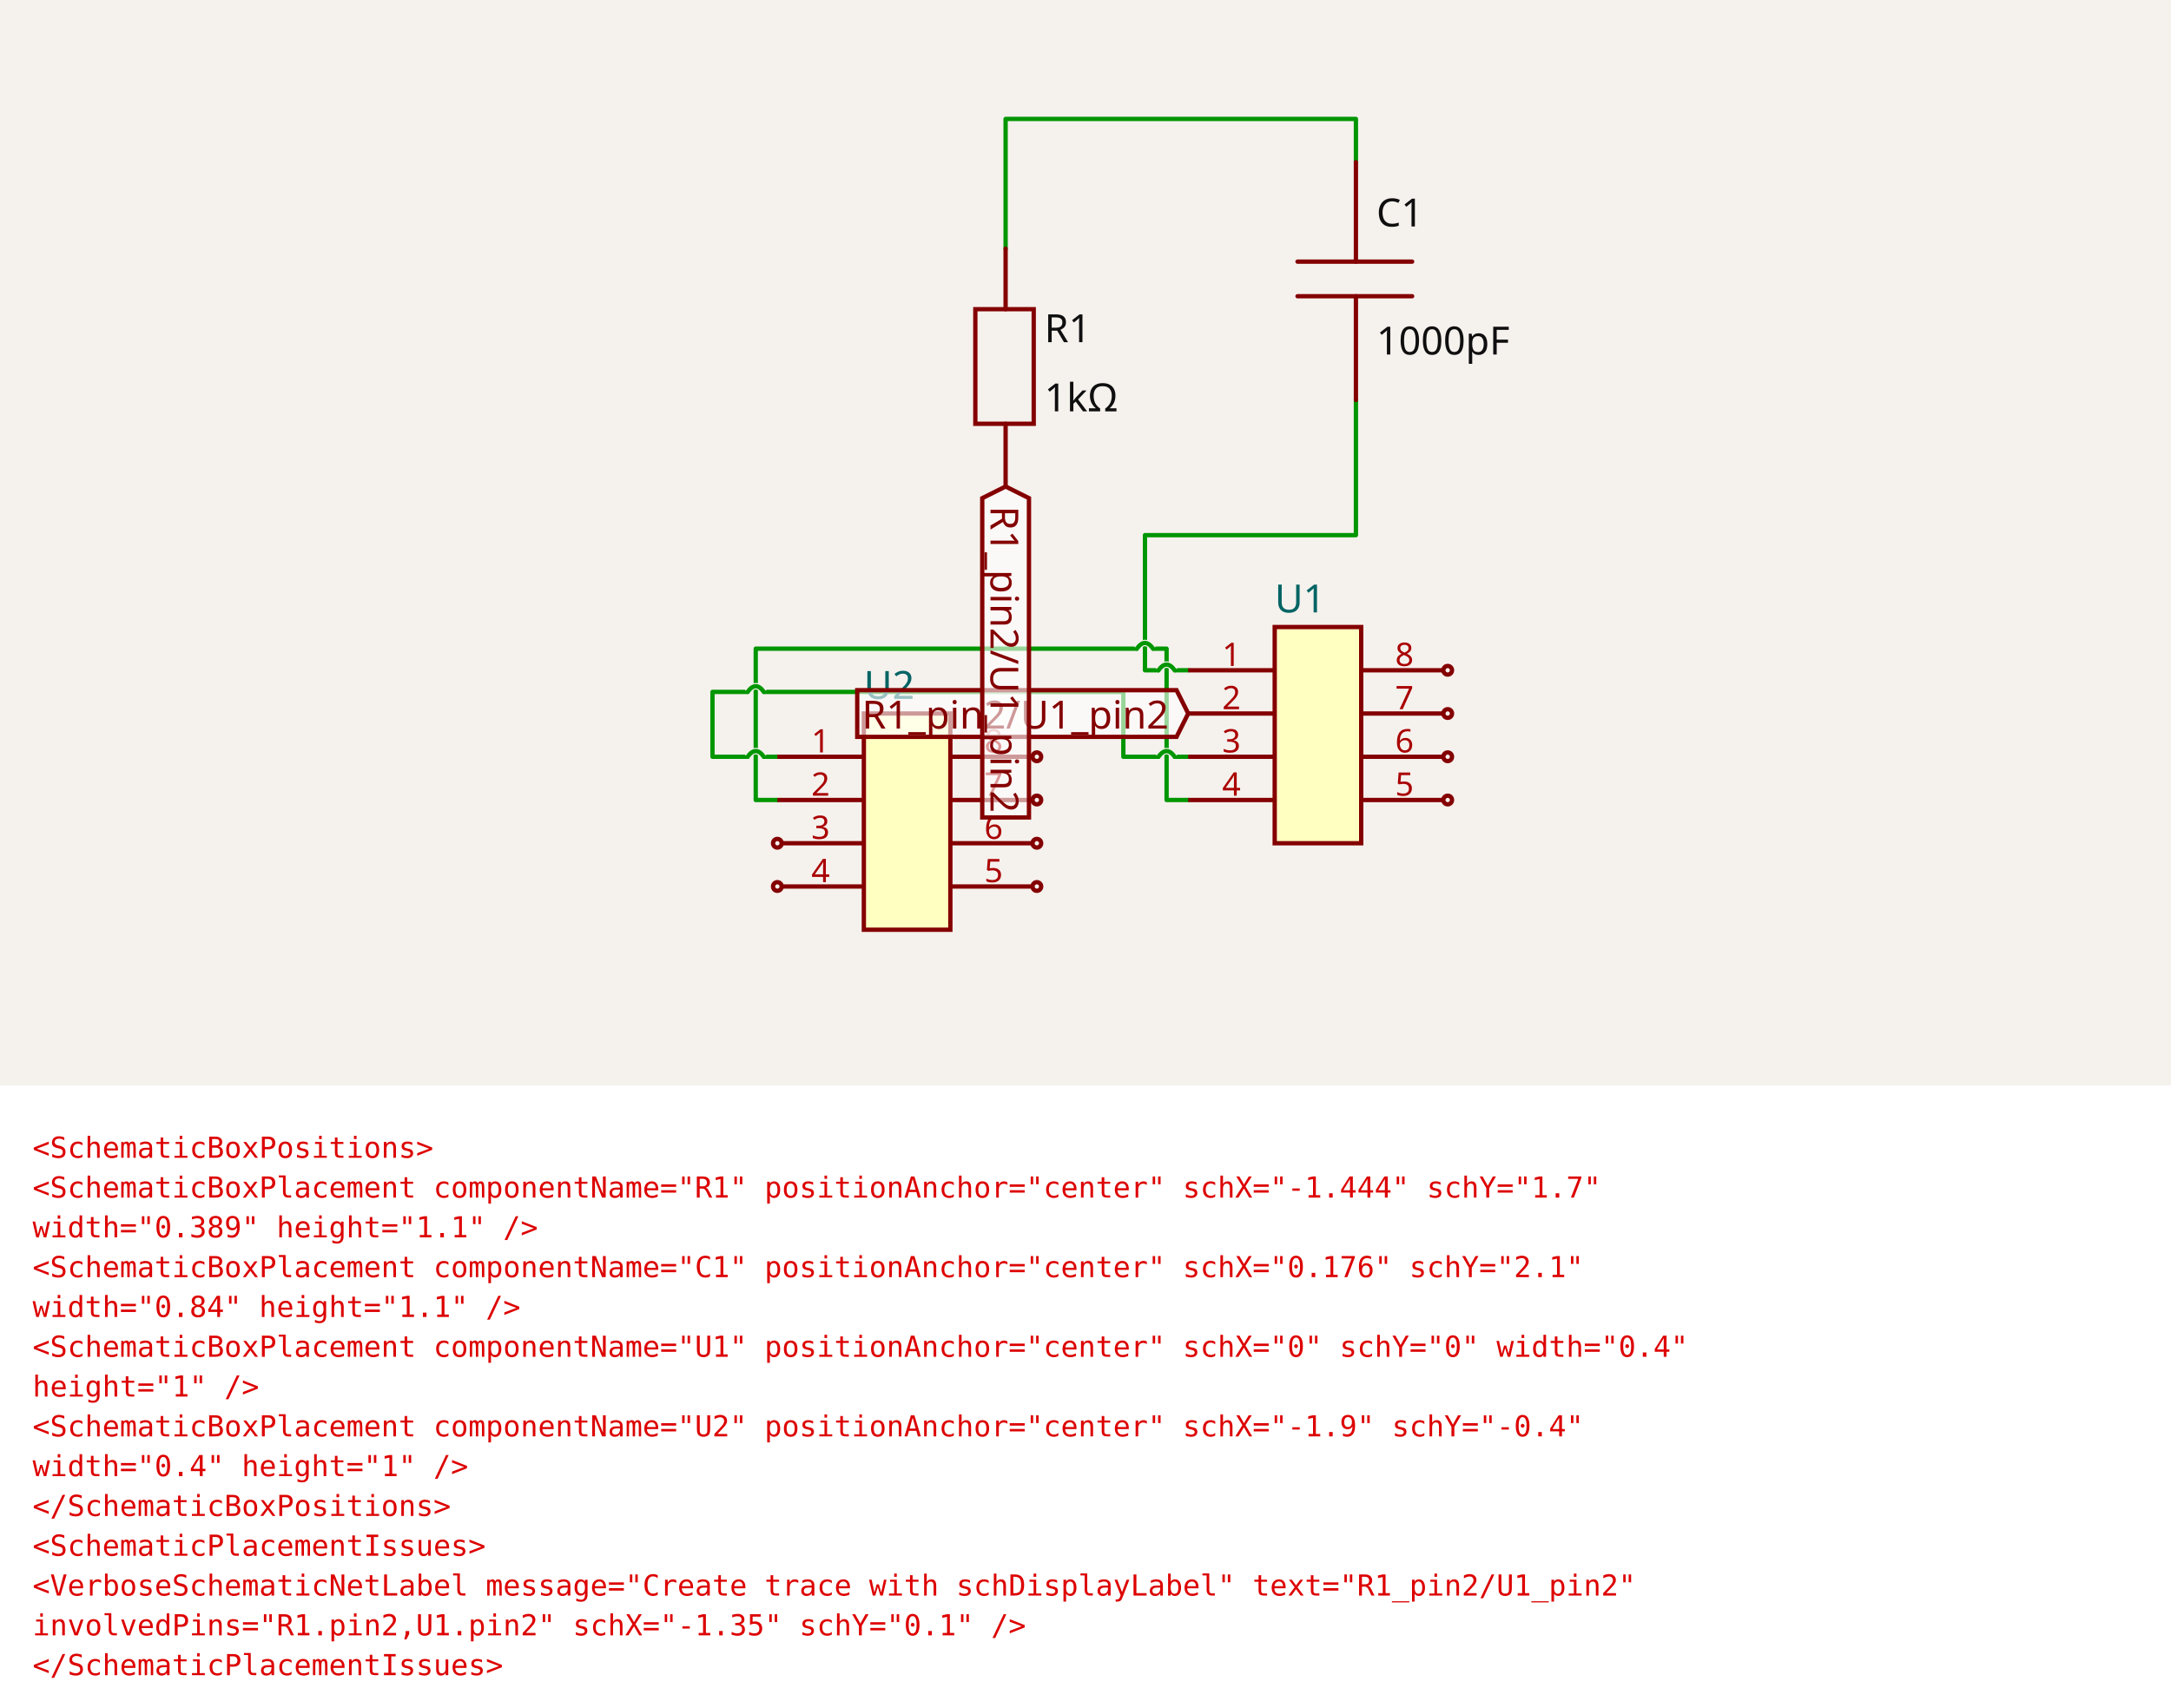
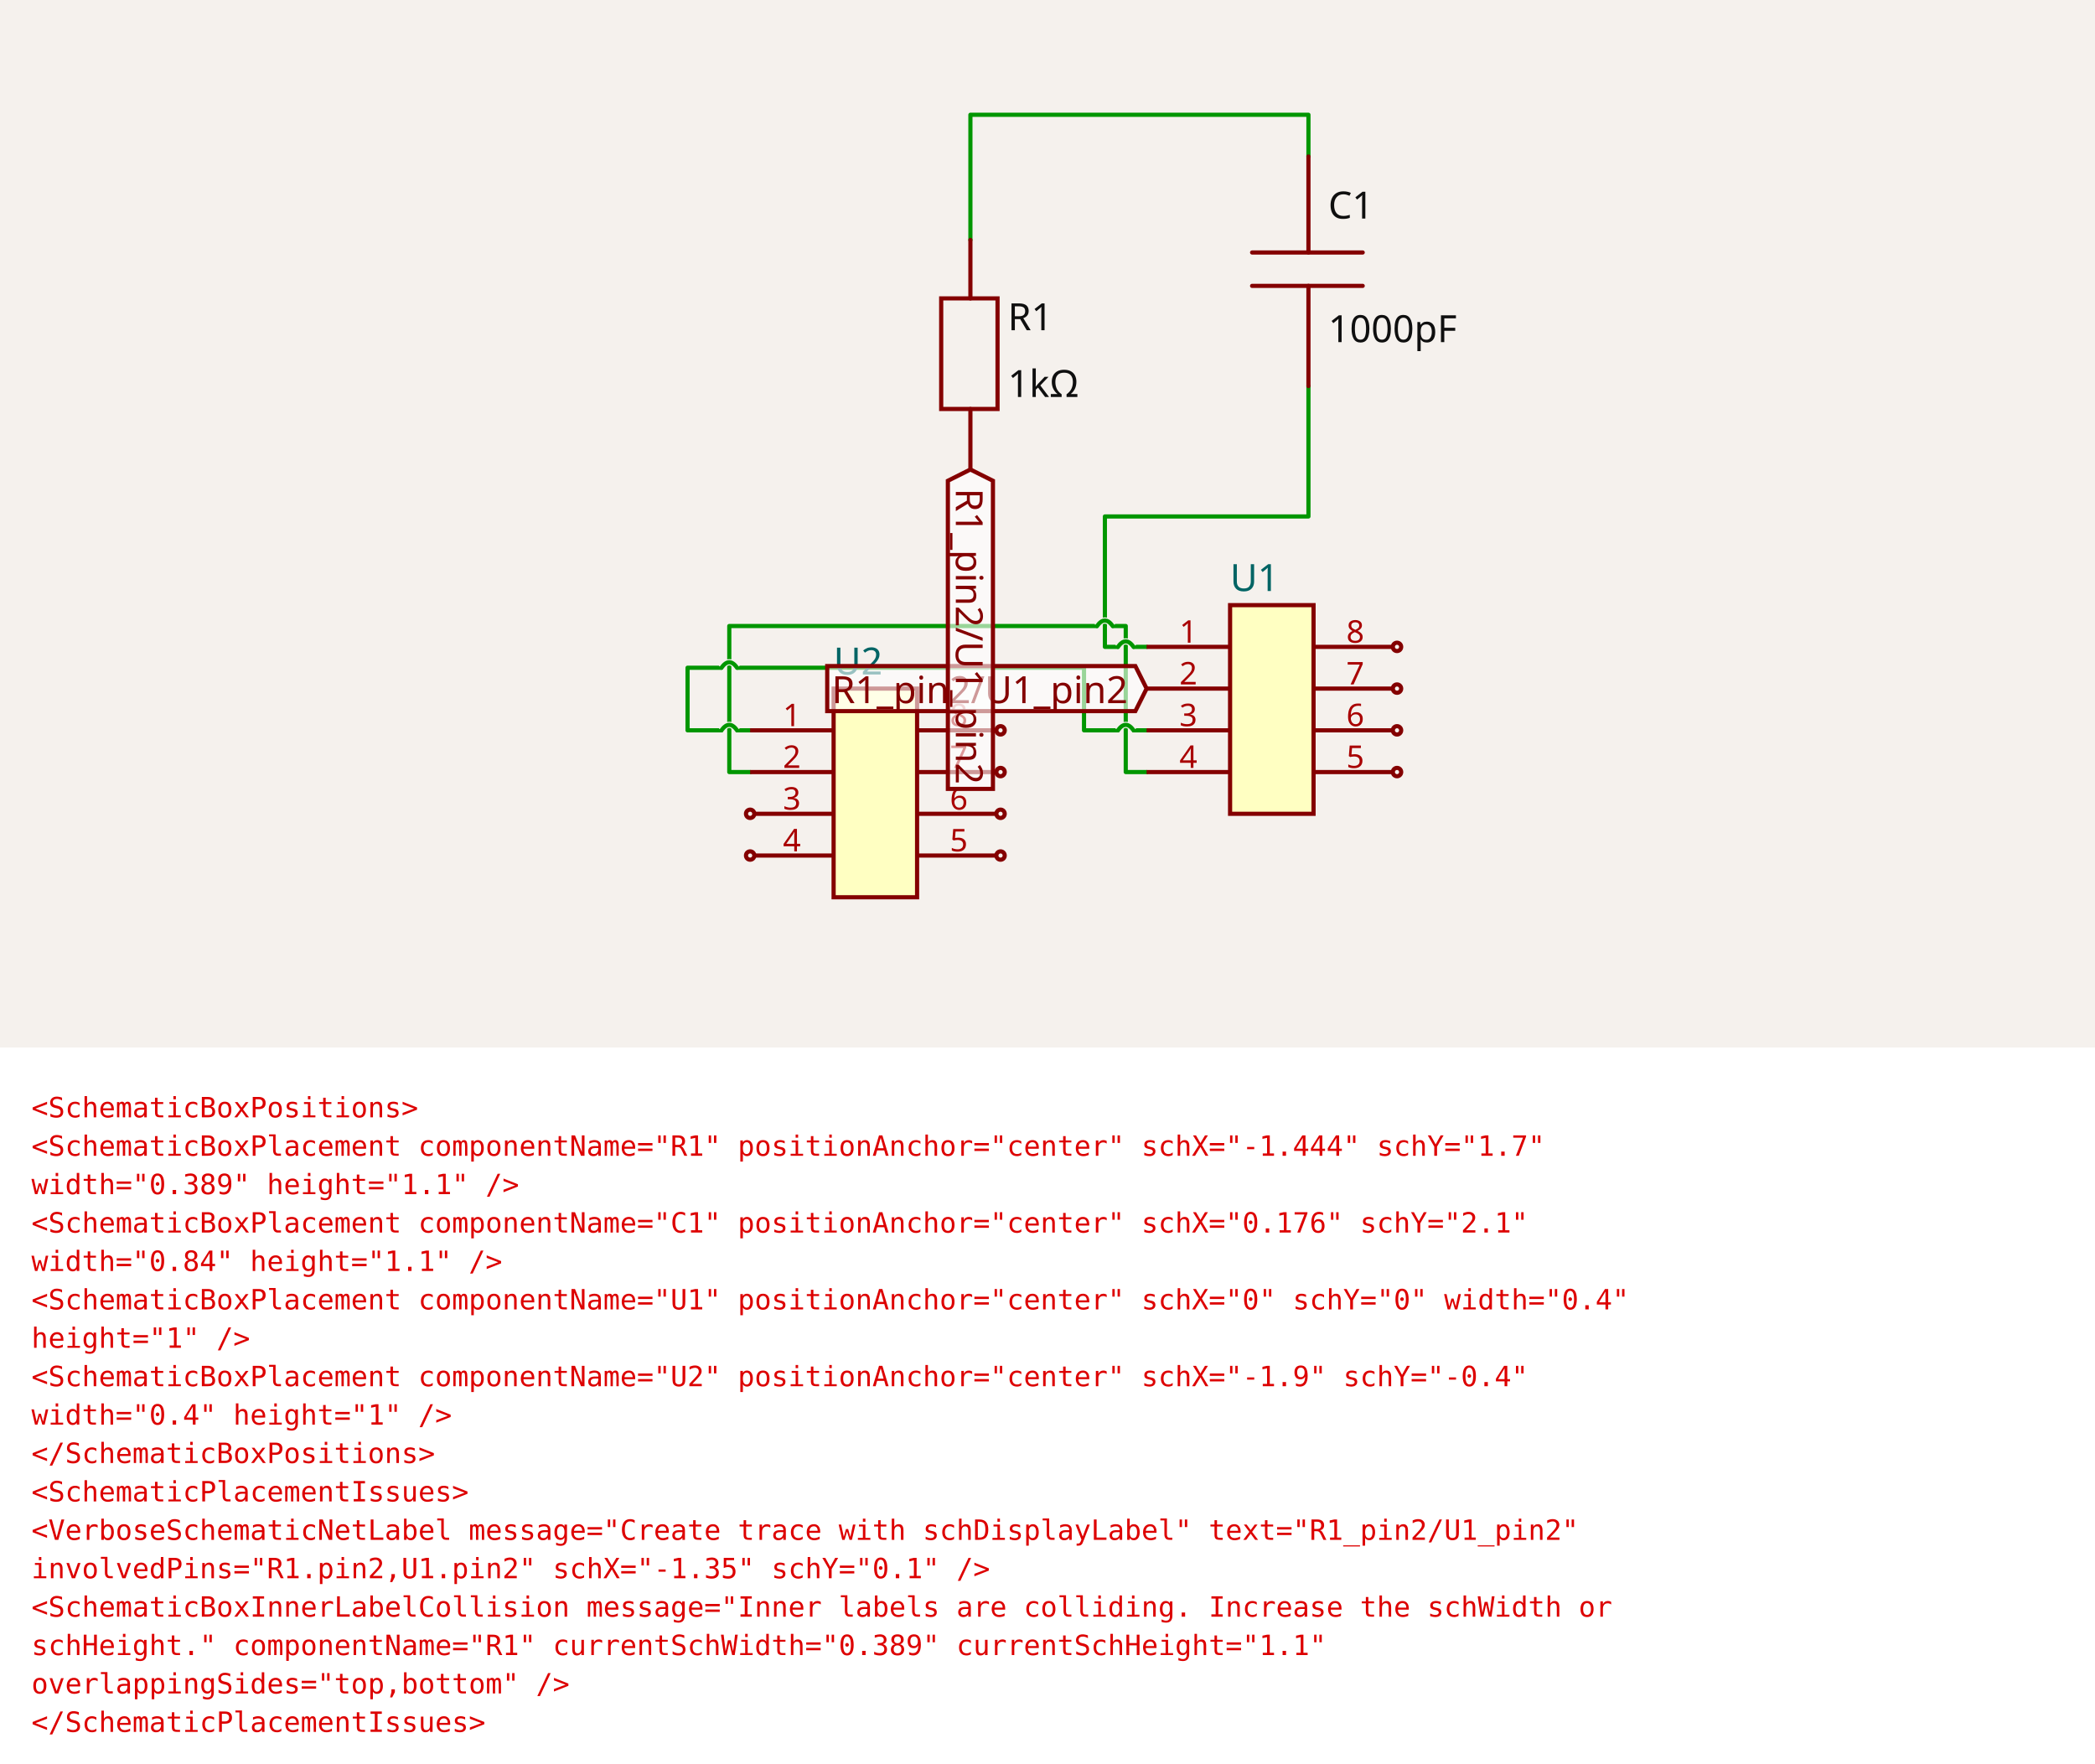
- <svg xmlns="http://www.w3.org/2000/svg" width="1200" height="944" viewBox="0 0 1200 944" role="img" aria-label="schematic analysis fixture">
+ <svg xmlns="http://www.w3.org/2000/svg" width="1200" height="1010" viewBox="0 0 1200 1010" role="img" aria-label="schematic analysis fixture">
  <g transform="translate(0, 0)">
    <style>
              .boundary { fill: rgb(245, 241, 237); }
              .schematic-boundary { fill: none; stroke: #fff; }
              .component { fill: none; stroke: rgb(132, 0, 0); }
              .chip { fill: rgb(255, 255, 194); stroke: rgb(132, 0, 0); }
              .component-pin { fill: none; stroke: rgb(132, 0, 0); }
              /* Basic per-trace hover fallback */
              .trace:hover {
                filter: invert(1);
              }
              .trace:hover .trace-crossing-outline {
                opacity: 0;
              }
              .trace:hover .trace-junction {
                filter: invert(1);
              }
              /* Net-hover highlighting: when a trace or its overlays are hovered,
                 invert color for all traces (base + overlays) sharing the same
                 subcircuit connectivity key. Also hide crossing outline during hover. */
-               svg:has(:is(g.trace[data-subcircuit-connectivity-map-key="unnamedsubcircuit80_connectivity_net0"], g.trace-overlays[data-subcircuit-connectivity-map-key="unnamedsubcircuit80_connectivity_net0"]):hover) :is(g.trace[data-subcircuit-connectivity-map-key="unnamedsubcircuit80_connectivity_net0"], g.trace-overlays[data-subcircuit-connectivity-map-key="unnamedsubcircuit80_connectivity_net0"]) { filter: invert(1); }
- svg:has(:is(g.trace[data-subcircuit-connectivity-map-key="unnamedsubcircuit80_connectivity_net0"], g.trace-overlays[data-subcircuit-connectivity-map-key="unnamedsubcircuit80_connectivity_net0"]):hover) g.trace-overlays[data-subcircuit-connectivity-map-key="unnamedsubcircuit80_connectivity_net0"] .trace-crossing-outline { opacity: 0; }
- svg:has(:is(g.trace[data-subcircuit-connectivity-map-key="unnamedsubcircuit80_connectivity_net1"], g.trace-overlays[data-subcircuit-connectivity-map-key="unnamedsubcircuit80_connectivity_net1"]):hover) :is(g.trace[data-subcircuit-connectivity-map-key="unnamedsubcircuit80_connectivity_net1"], g.trace-overlays[data-subcircuit-connectivity-map-key="unnamedsubcircuit80_connectivity_net1"]) { filter: invert(1); }
- svg:has(:is(g.trace[data-subcircuit-connectivity-map-key="unnamedsubcircuit80_connectivity_net1"], g.trace-overlays[data-subcircuit-connectivity-map-key="unnamedsubcircuit80_connectivity_net1"]):hover) g.trace-overlays[data-subcircuit-connectivity-map-key="unnamedsubcircuit80_connectivity_net1"] .trace-crossing-outline { opacity: 0; }
- svg:has(:is(g.trace[data-subcircuit-connectivity-map-key="unnamedsubcircuit80_connectivity_net3"], g.trace-overlays[data-subcircuit-connectivity-map-key="unnamedsubcircuit80_connectivity_net3"]):hover) :is(g.trace[data-subcircuit-connectivity-map-key="unnamedsubcircuit80_connectivity_net3"], g.trace-overlays[data-subcircuit-connectivity-map-key="unnamedsubcircuit80_connectivity_net3"]) { filter: invert(1); }
- svg:has(:is(g.trace[data-subcircuit-connectivity-map-key="unnamedsubcircuit80_connectivity_net3"], g.trace-overlays[data-subcircuit-connectivity-map-key="unnamedsubcircuit80_connectivity_net3"]):hover) g.trace-overlays[data-subcircuit-connectivity-map-key="unnamedsubcircuit80_connectivity_net3"] .trace-crossing-outline { opacity: 0; }
- svg:has(:is(g.trace[data-subcircuit-connectivity-map-key="unnamedsubcircuit80_connectivity_net4"], g.trace-overlays[data-subcircuit-connectivity-map-key="unnamedsubcircuit80_connectivity_net4"]):hover) :is(g.trace[data-subcircuit-connectivity-map-key="unnamedsubcircuit80_connectivity_net4"], g.trace-overlays[data-subcircuit-connectivity-map-key="unnamedsubcircuit80_connectivity_net4"]) { filter: invert(1); }
- svg:has(:is(g.trace[data-subcircuit-connectivity-map-key="unnamedsubcircuit80_connectivity_net4"], g.trace-overlays[data-subcircuit-connectivity-map-key="unnamedsubcircuit80_connectivity_net4"]):hover) g.trace-overlays[data-subcircuit-connectivity-map-key="unnamedsubcircuit80_connectivity_net4"] .trace-crossing-outline { opacity: 0; }
+               svg:has(:is(g.trace[data-subcircuit-connectivity-map-key="unnamedsubcircuit549_connectivity_net0"], g.trace-overlays[data-subcircuit-connectivity-map-key="unnamedsubcircuit549_connectivity_net0"]):hover) :is(g.trace[data-subcircuit-connectivity-map-key="unnamedsubcircuit549_connectivity_net0"], g.trace-overlays[data-subcircuit-connectivity-map-key="unnamedsubcircuit549_connectivity_net0"]) { filter: invert(1); }
+ svg:has(:is(g.trace[data-subcircuit-connectivity-map-key="unnamedsubcircuit549_connectivity_net0"], g.trace-overlays[data-subcircuit-connectivity-map-key="unnamedsubcircuit549_connectivity_net0"]):hover) g.trace-overlays[data-subcircuit-connectivity-map-key="unnamedsubcircuit549_connectivity_net0"] .trace-crossing-outline { opacity: 0; }
+ svg:has(:is(g.trace[data-subcircuit-connectivity-map-key="unnamedsubcircuit549_connectivity_net1"], g.trace-overlays[data-subcircuit-connectivity-map-key="unnamedsubcircuit549_connectivity_net1"]):hover) :is(g.trace[data-subcircuit-connectivity-map-key="unnamedsubcircuit549_connectivity_net1"], g.trace-overlays[data-subcircuit-connectivity-map-key="unnamedsubcircuit549_connectivity_net1"]) { filter: invert(1); }
+ svg:has(:is(g.trace[data-subcircuit-connectivity-map-key="unnamedsubcircuit549_connectivity_net1"], g.trace-overlays[data-subcircuit-connectivity-map-key="unnamedsubcircuit549_connectivity_net1"]):hover) g.trace-overlays[data-subcircuit-connectivity-map-key="unnamedsubcircuit549_connectivity_net1"] .trace-crossing-outline { opacity: 0; }
+ svg:has(:is(g.trace[data-subcircuit-connectivity-map-key="unnamedsubcircuit549_connectivity_net3"], g.trace-overlays[data-subcircuit-connectivity-map-key="unnamedsubcircuit549_connectivity_net3"]):hover) :is(g.trace[data-subcircuit-connectivity-map-key="unnamedsubcircuit549_connectivity_net3"], g.trace-overlays[data-subcircuit-connectivity-map-key="unnamedsubcircuit549_connectivity_net3"]) { filter: invert(1); }
+ svg:has(:is(g.trace[data-subcircuit-connectivity-map-key="unnamedsubcircuit549_connectivity_net3"], g.trace-overlays[data-subcircuit-connectivity-map-key="unnamedsubcircuit549_connectivity_net3"]):hover) g.trace-overlays[data-subcircuit-connectivity-map-key="unnamedsubcircuit549_connectivity_net3"] .trace-crossing-outline { opacity: 0; }
+ svg:has(:is(g.trace[data-subcircuit-connectivity-map-key="unnamedsubcircuit549_connectivity_net4"], g.trace-overlays[data-subcircuit-connectivity-map-key="unnamedsubcircuit549_connectivity_net4"]):hover) :is(g.trace[data-subcircuit-connectivity-map-key="unnamedsubcircuit549_connectivity_net4"], g.trace-overlays[data-subcircuit-connectivity-map-key="unnamedsubcircuit549_connectivity_net4"]) { filter: invert(1); }
+ svg:has(:is(g.trace[data-subcircuit-connectivity-map-key="unnamedsubcircuit549_connectivity_net4"], g.trace-overlays[data-subcircuit-connectivity-map-key="unnamedsubcircuit549_connectivity_net4"]):hover) g.trace-overlays[data-subcircuit-connectivity-map-key="unnamedsubcircuit549_connectivity_net4"] .trace-crossing-outline { opacity: 0; }
              .text { font-family: sans-serif; fill: rgb(0, 150, 0); }
              .pin-number { fill: rgb(169, 0, 0); }
              .port-label { fill: rgb(0, 100, 100); }
              .component-name { fill: rgb(0, 100, 100); }
            </style>
    <rect class="boundary" x="0" y="0" width="1200" height="600" />
-     <g class="trace" data-layer="base" data-circuit-json-type="schematic_trace" data-schematic-trace-id="schematic_trace_0" data-subcircuit-connectivity-map-key="unnamedsubcircuit80_connectivity_net0">
+     <g class="trace" data-layer="base" data-circuit-json-type="schematic_trace" data-schematic-trace-id="schematic_trace_0" data-subcircuit-connectivity-map-key="unnamedsubcircuit549_connectivity_net0">
      <path d="M 749.467 89.641 L 749.467 65.737 L 555.842 65.737 L 555.842 137.45" class="trace-invisible-hover-outline" stroke="rgb(0, 150, 0)" fill="none" stroke-width="19.124px" stroke-linecap="round" opacity="0" stroke-linejoin="round" />
      <path d="M 749.467 89.641 L 749.467 65.737 L 555.842 65.737 L 555.842 137.45" stroke="rgb(0, 150, 0)" fill="none" stroke-width="2.39px" stroke-linecap="round" stroke-linejoin="round" />
    </g>
-     <g class="trace" data-layer="base" data-circuit-json-type="schematic_trace" data-schematic-trace-id="schematic_trace_1" data-subcircuit-connectivity-map-key="unnamedsubcircuit80_connectivity_net1">
+     <g class="trace" data-layer="base" data-circuit-json-type="schematic_trace" data-schematic-trace-id="schematic_trace_1" data-subcircuit-connectivity-map-key="unnamedsubcircuit549_connectivity_net1">
      <path d="M 656.773 370.518 L 649.303 370.518M 640.339 370.518 L 632.869 370.518 L 632.869 295.817 L 749.467 295.817 L 749.467 221.116" class="trace-invisible-hover-outline" stroke="rgb(0, 150, 0)" fill="none" stroke-width="19.124px" stroke-linecap="round" opacity="0" stroke-linejoin="round" />
      <path d="M 656.773 370.518 L 649.303 370.518M 640.339 370.518 L 632.869 370.518 L 632.869 295.817 L 749.467 295.817 L 749.467 221.116" stroke="rgb(0, 150, 0)" fill="none" stroke-width="2.39px" stroke-linecap="round" stroke-linejoin="round" />
    </g>
-     <g class="trace" data-layer="base" data-circuit-json-type="schematic_trace" data-schematic-trace-id="schematic_trace_2" data-subcircuit-connectivity-map-key="unnamedsubcircuit80_connectivity_net3">
+     <g class="trace" data-layer="base" data-circuit-json-type="schematic_trace" data-schematic-trace-id="schematic_trace_2" data-subcircuit-connectivity-map-key="unnamedsubcircuit549_connectivity_net3">
      <path d="M 429.681 418.327 L 422.211 418.327M 413.247 418.327 L 393.825 418.327 L 393.825 382.47 L 413.247 382.47M 422.211 382.47 L 620.916 382.47 L 620.916 418.327 L 640.339 418.327M 649.303 418.327 L 656.773 418.327" class="trace-invisible-hover-outline" stroke="rgb(0, 150, 0)" fill="none" stroke-width="19.124px" stroke-linecap="round" opacity="0" stroke-linejoin="round" />
      <path d="M 429.681 418.327 L 422.211 418.327M 413.247 418.327 L 393.825 418.327 L 393.825 382.47 L 413.247 382.47M 422.211 382.47 L 620.916 382.47 L 620.916 418.327 L 640.339 418.327M 649.303 418.327 L 656.773 418.327" stroke="rgb(0, 150, 0)" fill="none" stroke-width="2.39px" stroke-linecap="round" stroke-linejoin="round" />
    </g>
-     <g class="trace" data-layer="base" data-circuit-json-type="schematic_trace" data-schematic-trace-id="schematic_trace_3" data-subcircuit-connectivity-map-key="unnamedsubcircuit80_connectivity_net4">
+     <g class="trace" data-layer="base" data-circuit-json-type="schematic_trace" data-schematic-trace-id="schematic_trace_3" data-subcircuit-connectivity-map-key="unnamedsubcircuit549_connectivity_net4">
      <path d="M 429.681 442.231 L 417.729 442.231 L 417.729 358.566 L 628.386 358.566M 637.351 358.566 L 644.821 358.566 L 644.821 442.231 L 656.773 442.231" class="trace-invisible-hover-outline" stroke="rgb(0, 150, 0)" fill="none" stroke-width="19.124px" stroke-linecap="round" opacity="0" stroke-linejoin="round" />
      <path d="M 429.681 442.231 L 417.729 442.231 L 417.729 358.566 L 628.386 358.566M 637.351 358.566 L 644.821 358.566 L 644.821 442.231 L 656.773 442.231" stroke="rgb(0, 150, 0)" fill="none" stroke-width="2.39px" stroke-linecap="round" stroke-linejoin="round" />
    </g>
-     <g class="trace-overlays" data-layer="overlay" data-circuit-json-type="schematic_trace" data-schematic-trace-id="schematic_trace_0" data-subcircuit-connectivity-map-key="unnamedsubcircuit80_connectivity_net0" />
-     <g class="trace-overlays" data-layer="overlay" data-circuit-json-type="schematic_trace" data-schematic-trace-id="schematic_trace_1" data-subcircuit-connectivity-map-key="unnamedsubcircuit80_connectivity_net1">
+     <g class="trace-overlays" data-layer="overlay" data-circuit-json-type="schematic_trace" data-schematic-trace-id="schematic_trace_0" data-subcircuit-connectivity-map-key="unnamedsubcircuit549_connectivity_net0" />
+     <g class="trace-overlays" data-layer="overlay" data-circuit-json-type="schematic_trace" data-schematic-trace-id="schematic_trace_1" data-subcircuit-connectivity-map-key="unnamedsubcircuit549_connectivity_net1">
      <path class="trace-crossing-outline" d="M 649.303 370.518 Q 644.821 364.243 640.339 370.518" stroke="rgb(245, 241, 237)" fill="none" stroke-width="3.586px" stroke-linecap="butt" />
      <path d="M 649.303 370.518 Q 644.821 364.243 640.339 370.518" stroke="rgb(0, 150, 0)" fill="none" stroke-width="2.39px" stroke-linecap="round" />
    </g>
-     <g class="trace-overlays" data-layer="overlay" data-circuit-json-type="schematic_trace" data-schematic-trace-id="schematic_trace_2" data-subcircuit-connectivity-map-key="unnamedsubcircuit80_connectivity_net3">
+     <g class="trace-overlays" data-layer="overlay" data-circuit-json-type="schematic_trace" data-schematic-trace-id="schematic_trace_2" data-subcircuit-connectivity-map-key="unnamedsubcircuit549_connectivity_net3">
      <path class="trace-crossing-outline" d="M 422.211 418.327 Q 417.729 412.052 413.247 418.327" stroke="rgb(245, 241, 237)" fill="none" stroke-width="3.586px" stroke-linecap="butt" />
      <path d="M 422.211 418.327 Q 417.729 412.052 413.247 418.327" stroke="rgb(0, 150, 0)" fill="none" stroke-width="2.39px" stroke-linecap="round" />
      <path class="trace-crossing-outline" d="M 413.247 382.47 Q 417.729 376.195 422.211 382.47" stroke="rgb(245, 241, 237)" fill="none" stroke-width="3.586px" stroke-linecap="butt" />
      <path d="M 413.247 382.47 Q 417.729 376.195 422.211 382.47" stroke="rgb(0, 150, 0)" fill="none" stroke-width="2.39px" stroke-linecap="round" />
      <path class="trace-crossing-outline" d="M 640.339 418.327 Q 644.821 412.052 649.303 418.327" stroke="rgb(245, 241, 237)" fill="none" stroke-width="3.586px" stroke-linecap="butt" />
      <path d="M 640.339 418.327 Q 644.821 412.052 649.303 418.327" stroke="rgb(0, 150, 0)" fill="none" stroke-width="2.39px" stroke-linecap="round" />
    </g>
-     <g class="trace-overlays" data-layer="overlay" data-circuit-json-type="schematic_trace" data-schematic-trace-id="schematic_trace_3" data-subcircuit-connectivity-map-key="unnamedsubcircuit80_connectivity_net4">
+     <g class="trace-overlays" data-layer="overlay" data-circuit-json-type="schematic_trace" data-schematic-trace-id="schematic_trace_3" data-subcircuit-connectivity-map-key="unnamedsubcircuit549_connectivity_net4">
      <path class="trace-crossing-outline" d="M 628.386 358.566 Q 632.869 352.291 637.351 358.566" stroke="rgb(245, 241, 237)" fill="none" stroke-width="3.586px" stroke-linecap="butt" />
      <path d="M 628.386 358.566 Q 632.869 352.291 637.351 358.566" stroke="rgb(0, 150, 0)" fill="none" stroke-width="2.39px" stroke-linecap="round" />
    </g>
    <g data-circuit-json-type="schematic_component" data-schematic-component-id="schematic_component_0">
      <rect class="component-overlay" x="539.109" y="137.45" width="32.271" height="131.474" fill="transparent" />
      <path d="M 555.842 137.45 L 555.842 170.916" stroke="rgb(132, 0, 0)" fill="none" stroke-width="2.39px" stroke-linecap="round" />
      <path d="M 555.842 234.263 L 555.842 268.924" stroke="rgb(132, 0, 0)" fill="none" stroke-width="2.39px" stroke-linecap="round" />
      <path d="M 571.38 203.187 L 571.38 234.263 L 539.109 234.263 L 539.109 170.916 L 571.38 170.916 L 571.38 203.187" stroke="rgb(132, 0, 0)" fill="none" stroke-width="2.39px" stroke-linecap="round" />
      <text x="577.291" y="181.673" stroke="rgb(245, 241, 237)" stroke-width="2.39px" paint-order="stroke" fill="rgb(15, 15, 15)" font-family="sans-serif" text-anchor="start" dominant-baseline="middle" font-size="21.514px">R1</text>
      <text x="577.291" y="219.92" fill="rgb(15, 15, 15)" font-family="sans-serif" text-anchor="start" dominant-baseline="middle" font-size="21.514px">1kΩ</text>
    </g>
    <g data-circuit-json-type="schematic_component" data-schematic-component-id="schematic_component_1">
      <rect class="component-overlay" x="717.197" y="89.641" width="63.347" height="131.474" fill="transparent" />
      <path d="M 749.467 221.116 L 749.467 163.745" stroke="rgb(132, 0, 0)" fill="none" stroke-width="2.39px" stroke-linecap="round" />
      <path d="M 749.467 144.622 L 749.467 89.641" stroke="rgb(132, 0, 0)" fill="none" stroke-width="2.39px" stroke-linecap="round" />
      <path d="M 780.543 163.745 L 717.197 163.745" stroke="rgb(132, 0, 0)" fill="none" stroke-width="2.39px" stroke-linecap="round" />
      <path d="M 780.543 144.622 L 717.197 144.622" stroke="rgb(132, 0, 0)" fill="none" stroke-width="2.39px" stroke-linecap="round" />
      <text x="760.822" y="131.474" stroke="rgb(245, 241, 237)" stroke-width="2.39px" paint-order="stroke" fill="rgb(15, 15, 15)" font-family="sans-serif" text-anchor="start" dominant-baseline="ideographic" font-size="21.514px">C1</text>
      <text x="760.822" y="179.283" fill="rgb(15, 15, 15)" font-family="sans-serif" text-anchor="start" dominant-baseline="hanging" font-size="21.514px">1000pF</text>
    </g>
    <g data-circuit-json-type="schematic_component" data-schematic-component-id="schematic_component_2">
      <rect class="component chip" x="704.582" y="346.614" width="47.809" height="119.522" stroke-width="2.39px" fill="rgb(255, 255, 194)" stroke="rgb(132, 0, 0)" />
      <rect class="component-overlay" x="704.582" y="346.614" width="47.809" height="119.522" fill="transparent" />
      <text x="704.582" y="481.673" fill="#006464" text-anchor="start" dominant-baseline="middle" font-family="sans-serif" font-size="21.514px" transform="rotate(0, 704.5817, 481.6733)" />
      <text x="704.582" y="331.076" fill="#006464" text-anchor="start" dominant-baseline="middle" font-family="sans-serif" font-size="21.514px" transform="rotate(0, 704.5817, 331.0757)">U1</text>
      <line class="component-pin" x1="704.582" y1="370.518" x2="656.773" y2="370.518" stroke-width="2.39px" />
      <g data-schematic-port-id="source_port_4">
        <rect x="654.382" y="368.127" width="4.781" height="4.781" opacity="0" />
      </g>
      <text class="pin-number" x="680.677" y="368.127" style="font-family: sans-serif;" fill="rgb(169, 0, 0)" text-anchor="middle" dominant-baseline="auto" font-size="17.928px" transform="">1</text>
      <line class="component-pin" x1="704.582" y1="394.422" x2="656.773" y2="394.422" stroke-width="2.39px" />
      <g data-schematic-port-id="source_port_5">
        <rect x="654.382" y="392.032" width="4.781" height="4.781" opacity="0" />
      </g>
      <text class="pin-number" x="680.677" y="392.032" style="font-family: sans-serif;" fill="rgb(169, 0, 0)" text-anchor="middle" dominant-baseline="auto" font-size="17.928px" transform="">2</text>
      <line class="component-pin" x1="704.582" y1="418.327" x2="656.773" y2="418.327" stroke-width="2.39px" />
      <g data-schematic-port-id="source_port_6">
        <rect x="654.382" y="415.936" width="4.781" height="4.781" opacity="0" />
      </g>
      <text class="pin-number" x="680.677" y="415.936" style="font-family: sans-serif;" fill="rgb(169, 0, 0)" text-anchor="middle" dominant-baseline="auto" font-size="17.928px" transform="">3</text>
      <line class="component-pin" x1="704.582" y1="442.231" x2="656.773" y2="442.231" stroke-width="2.39px" />
      <g data-schematic-port-id="source_port_7">
        <rect x="654.382" y="439.841" width="4.781" height="4.781" opacity="0" />
      </g>
      <text class="pin-number" x="680.677" y="439.841" style="font-family: sans-serif;" fill="rgb(169, 0, 0)" text-anchor="middle" dominant-baseline="auto" font-size="17.928px" transform="">4</text>
      <line class="component-pin" x1="752.39" y1="442.231" x2="797.809" y2="442.231" stroke-width="2.39px" />
      <g data-schematic-port-id="source_port_8">
        <circle class="component-pin" cx="800.199" cy="442.231" r="2.39" stroke-width="2.39px" />
        <rect x="797.809" y="439.841" width="4.781" height="4.781" opacity="0" />
      </g>
      <text class="pin-number" x="776.295" y="439.841" style="font-family: sans-serif;" fill="rgb(169, 0, 0)" text-anchor="middle" dominant-baseline="auto" font-size="17.928px" transform="">5</text>
      <line class="component-pin" x1="752.39" y1="418.327" x2="797.809" y2="418.327" stroke-width="2.39px" />
      <g data-schematic-port-id="source_port_9">
        <circle class="component-pin" cx="800.199" cy="418.327" r="2.39" stroke-width="2.39px" />
        <rect x="797.809" y="415.936" width="4.781" height="4.781" opacity="0" />
      </g>
      <text class="pin-number" x="776.295" y="415.936" style="font-family: sans-serif;" fill="rgb(169, 0, 0)" text-anchor="middle" dominant-baseline="auto" font-size="17.928px" transform="">6</text>
      <line class="component-pin" x1="752.39" y1="394.422" x2="797.809" y2="394.422" stroke-width="2.39px" />
      <g data-schematic-port-id="source_port_10">
        <circle class="component-pin" cx="800.199" cy="394.422" r="2.39" stroke-width="2.39px" />
        <rect x="797.809" y="392.032" width="4.781" height="4.781" opacity="0" />
      </g>
      <text class="pin-number" x="776.295" y="392.032" style="font-family: sans-serif;" fill="rgb(169, 0, 0)" text-anchor="middle" dominant-baseline="auto" font-size="17.928px" transform="">7</text>
      <line class="component-pin" x1="752.39" y1="370.518" x2="797.809" y2="370.518" stroke-width="2.39px" />
      <g data-schematic-port-id="source_port_11">
        <circle class="component-pin" cx="800.199" cy="370.518" r="2.39" stroke-width="2.39px" />
        <rect x="797.809" y="368.127" width="4.781" height="4.781" opacity="0" />
      </g>
      <text class="pin-number" x="776.295" y="368.127" style="font-family: sans-serif;" fill="rgb(169, 0, 0)" text-anchor="middle" dominant-baseline="auto" font-size="17.928px" transform="">8</text>
    </g>
    <g data-circuit-json-type="schematic_component" data-schematic-component-id="schematic_component_3">
      <rect class="component chip" x="477.49" y="394.422" width="47.809" height="119.522" stroke-width="2.39px" fill="rgb(255, 255, 194)" stroke="rgb(132, 0, 0)" />
      <rect class="component-overlay" x="477.49" y="394.422" width="47.809" height="119.522" fill="transparent" />
      <text x="477.49" y="529.482" fill="#006464" text-anchor="start" dominant-baseline="middle" font-family="sans-serif" font-size="21.514px" transform="rotate(0, 477.49, 529.4821)" />
      <text x="477.49" y="378.884" fill="#006464" text-anchor="start" dominant-baseline="middle" font-family="sans-serif" font-size="21.514px" transform="rotate(0, 477.49, 378.8845)">U2</text>
      <line class="component-pin" x1="477.49" y1="418.327" x2="429.681" y2="418.327" stroke-width="2.39px" />
      <g data-schematic-port-id="source_port_12">
        <rect x="427.291" y="415.936" width="4.781" height="4.781" opacity="0" />
      </g>
      <text class="pin-number" x="453.586" y="415.936" style="font-family: sans-serif;" fill="rgb(169, 0, 0)" text-anchor="middle" dominant-baseline="auto" font-size="17.928px" transform="">1</text>
      <line class="component-pin" x1="477.49" y1="442.231" x2="429.681" y2="442.231" stroke-width="2.39px" />
      <g data-schematic-port-id="source_port_13">
        <rect x="427.291" y="439.841" width="4.781" height="4.781" opacity="0" />
      </g>
      <text class="pin-number" x="453.586" y="439.841" style="font-family: sans-serif;" fill="rgb(169, 0, 0)" text-anchor="middle" dominant-baseline="auto" font-size="17.928px" transform="">2</text>
      <line class="component-pin" x1="477.49" y1="466.135" x2="432.072" y2="466.135" stroke-width="2.39px" />
      <g data-schematic-port-id="source_port_14">
        <circle class="component-pin" cx="429.681" cy="466.135" r="2.39" stroke-width="2.39px" />
        <rect x="427.291" y="463.745" width="4.781" height="4.781" opacity="0" />
      </g>
      <text class="pin-number" x="453.586" y="463.745" style="font-family: sans-serif;" fill="rgb(169, 0, 0)" text-anchor="middle" dominant-baseline="auto" font-size="17.928px" transform="">3</text>
      <line class="component-pin" x1="477.49" y1="490.04" x2="432.072" y2="490.04" stroke-width="2.39px" />
      <g data-schematic-port-id="source_port_15">
        <circle class="component-pin" cx="429.681" cy="490.04" r="2.39" stroke-width="2.39px" />
        <rect x="427.291" y="487.649" width="4.781" height="4.781" opacity="0" />
      </g>
      <text class="pin-number" x="453.586" y="487.649" style="font-family: sans-serif;" fill="rgb(169, 0, 0)" text-anchor="middle" dominant-baseline="auto" font-size="17.928px" transform="">4</text>
      <line class="component-pin" x1="525.299" y1="490.04" x2="570.717" y2="490.04" stroke-width="2.39px" />
      <g data-schematic-port-id="source_port_16">
        <circle class="component-pin" cx="573.108" cy="490.04" r="2.39" stroke-width="2.39px" />
        <rect x="570.717" y="487.649" width="4.781" height="4.781" opacity="0" />
      </g>
      <text class="pin-number" x="549.203" y="487.649" style="font-family: sans-serif;" fill="rgb(169, 0, 0)" text-anchor="middle" dominant-baseline="auto" font-size="17.928px" transform="">5</text>
      <line class="component-pin" x1="525.299" y1="466.135" x2="570.717" y2="466.135" stroke-width="2.39px" />
      <g data-schematic-port-id="source_port_17">
        <circle class="component-pin" cx="573.108" cy="466.135" r="2.39" stroke-width="2.39px" />
        <rect x="570.717" y="463.745" width="4.781" height="4.781" opacity="0" />
      </g>
      <text class="pin-number" x="549.203" y="463.745" style="font-family: sans-serif;" fill="rgb(169, 0, 0)" text-anchor="middle" dominant-baseline="auto" font-size="17.928px" transform="">6</text>
      <line class="component-pin" x1="525.299" y1="442.231" x2="570.717" y2="442.231" stroke-width="2.39px" />
      <g data-schematic-port-id="source_port_18">
        <circle class="component-pin" cx="573.108" cy="442.231" r="2.39" stroke-width="2.39px" />
        <rect x="570.717" y="439.841" width="4.781" height="4.781" opacity="0" />
      </g>
      <text class="pin-number" x="549.203" y="439.841" style="font-family: sans-serif;" fill="rgb(169, 0, 0)" text-anchor="middle" dominant-baseline="auto" font-size="17.928px" transform="">7</text>
      <line class="component-pin" x1="525.299" y1="418.327" x2="570.717" y2="418.327" stroke-width="2.39px" />
      <g data-schematic-port-id="source_port_19">
        <circle class="component-pin" cx="573.108" cy="418.327" r="2.39" stroke-width="2.39px" />
        <rect x="570.717" y="415.936" width="4.781" height="4.781" opacity="0" />
      </g>
      <text class="pin-number" x="549.203" y="415.936" style="font-family: sans-serif;" fill="rgb(169, 0, 0)" text-anchor="middle" dominant-baseline="auto" font-size="17.928px" transform="">8</text>
    </g>
    <g class="schematic-port-hover" data-schematic-port-id="source_port_0">
      <circle cx="555.842" cy="137.45" r="4.781" fill="red" opacity="0" />
    </g>
    <g class="schematic-port-hover" data-schematic-port-id="source_port_1">
      <circle cx="555.842" cy="268.924" r="4.781" fill="red" opacity="0" />
    </g>
    <g class="schematic-port-hover" data-schematic-port-id="source_port_2">
      <circle cx="749.467" cy="89.641" r="4.781" fill="red" opacity="0" />
    </g>
    <g class="schematic-port-hover" data-schematic-port-id="source_port_3">
      <circle cx="749.467" cy="221.116" r="4.781" fill="red" opacity="0" />
    </g>
    <g class="schematic-port-hover" data-schematic-port-id="source_port_4">
      <circle cx="656.773" cy="370.518" r="4.781" fill="red" opacity="0" />
    </g>
    <g class="schematic-port-hover" data-schematic-port-id="source_port_5">
      <circle cx="656.773" cy="394.422" r="4.781" fill="red" opacity="0" />
    </g>
    <g class="schematic-port-hover" data-schematic-port-id="source_port_6">
      <circle cx="656.773" cy="418.327" r="4.781" fill="red" opacity="0" />
    </g>
    <g class="schematic-port-hover" data-schematic-port-id="source_port_7">
      <circle cx="656.773" cy="442.231" r="4.781" fill="red" opacity="0" />
    </g>
    <g class="schematic-port-hover" data-schematic-port-id="source_port_8">
      <circle cx="800.199" cy="442.231" r="4.781" fill="red" opacity="0" />
    </g>
    <g class="schematic-port-hover" data-schematic-port-id="source_port_9">
      <circle cx="800.199" cy="418.327" r="4.781" fill="red" opacity="0" />
    </g>
    <g class="schematic-port-hover" data-schematic-port-id="source_port_10">
      <circle cx="800.199" cy="394.422" r="4.781" fill="red" opacity="0" />
    </g>
    <g class="schematic-port-hover" data-schematic-port-id="source_port_11">
      <circle cx="800.199" cy="370.518" r="4.781" fill="red" opacity="0" />
    </g>
    <g class="schematic-port-hover" data-schematic-port-id="source_port_12">
      <circle cx="429.681" cy="418.327" r="4.781" fill="red" opacity="0" />
    </g>
    <g class="schematic-port-hover" data-schematic-port-id="source_port_13">
      <circle cx="429.681" cy="442.231" r="4.781" fill="red" opacity="0" />
    </g>
    <g class="schematic-port-hover" data-schematic-port-id="source_port_14">
      <circle cx="429.681" cy="466.135" r="4.781" fill="red" opacity="0" />
    </g>
    <g class="schematic-port-hover" data-schematic-port-id="source_port_15">
      <circle cx="429.681" cy="490.04" r="4.781" fill="red" opacity="0" />
    </g>
    <g class="schematic-port-hover" data-schematic-port-id="source_port_16">
      <circle cx="573.108" cy="490.04" r="4.781" fill="red" opacity="0" />
    </g>
    <g class="schematic-port-hover" data-schematic-port-id="source_port_17">
      <circle cx="573.108" cy="466.135" r="4.781" fill="red" opacity="0" />
    </g>
    <g class="schematic-port-hover" data-schematic-port-id="source_port_18">
      <circle cx="573.108" cy="442.231" r="4.781" fill="red" opacity="0" />
    </g>
    <g class="schematic-port-hover" data-schematic-port-id="source_port_19">
      <circle cx="573.108" cy="418.327" r="4.781" fill="red" opacity="0" />
    </g>
    <path class="net-label" d="     M 656.773,394.422     L 650.319,407.331     L 473.825,407.331     L 473.825,381.514     L 650.319,381.514     Z   " fill="rgba(255, 255, 255, 0.6)" stroke="rgb(132, 0, 0)" stroke-width="2.39px" />
    <text class="net-label-text" x="646.016" y="394.422" fill="rgb(132, 0, 0)" text-anchor="end" dominant-baseline="central" font-family="sans-serif" font-variant-numeric="tabular-nums" font-size="21.514px" transform="">R1_pin2/U1_pin2</text>
    <path class="net-label" d="     M 555.842,268.924     L 568.75,275.378     L 568.75,451.873     L 542.934,451.873     L 542.934,275.378     Z   " fill="rgba(255, 255, 255, 0.6)" stroke="rgb(132, 0, 0)" stroke-width="2.39px" />
    <text class="net-label-text" x="555.842" y="279.681" fill="rgb(132, 0, 0)" text-anchor="start" dominant-baseline="central" font-family="sans-serif" font-variant-numeric="tabular-nums" font-size="21.514px" transform="rotate(90 555.842 279.6813)">R1_pin2/U1_pin2</text>
  </g>
  <g transform="translate(0, 600) scale(1, 1) translate(0, 0)">
    <rect width="100%" height="100%" fill="#fff" />
    <text x="18" y="40" fill="#d00" font-family="Menlo, Consolas, monospace" font-size="16">
      <tspan x="18" dy="0">&lt;SchematicBoxPositions&gt;</tspan>
      <tspan x="18" dy="22">&lt;SchematicBoxPlacement componentName="R1" positionAnchor="center" schX="-1.444" schY="1.7"</tspan>
      <tspan x="18" dy="22">  width="0.389" height="1.1" /&gt;</tspan>
      <tspan x="18" dy="22">&lt;SchematicBoxPlacement componentName="C1" positionAnchor="center" schX="0.176" schY="2.1"</tspan>
      <tspan x="18" dy="22">  width="0.84" height="1.1" /&gt;</tspan>
      <tspan x="18" dy="22">&lt;SchematicBoxPlacement componentName="U1" positionAnchor="center" schX="0" schY="0" width="0.4"</tspan>
      <tspan x="18" dy="22">  height="1" /&gt;</tspan>
      <tspan x="18" dy="22">&lt;SchematicBoxPlacement componentName="U2" positionAnchor="center" schX="-1.9" schY="-0.4"</tspan>
      <tspan x="18" dy="22">  width="0.4" height="1" /&gt;</tspan>
      <tspan x="18" dy="22">&lt;/SchematicBoxPositions&gt;</tspan>
      <tspan x="18" dy="22">&lt;SchematicPlacementIssues&gt;</tspan>
      <tspan x="18" dy="22">&lt;VerboseSchematicNetLabel message="Create trace with schDisplayLabel" text="R1_pin2/U1_pin2"</tspan>
      <tspan x="18" dy="22">  involvedPins="R1.pin2,U1.pin2" schX="-1.35" schY="0.1" /&gt;</tspan>
+       <tspan x="18" dy="22">&lt;SchematicBoxInnerLabelCollision message="Inner labels are colliding. Increase the schWidth or</tspan>
+       <tspan x="18" dy="22">  schHeight." componentName="R1" currentSchWidth="0.389" currentSchHeight="1.1"</tspan>
+       <tspan x="18" dy="22">  overlappingSides="top,bottom" /&gt;</tspan>
      <tspan x="18" dy="22">&lt;/SchematicPlacementIssues&gt;</tspan>
    </text>
  </g>
</svg>
